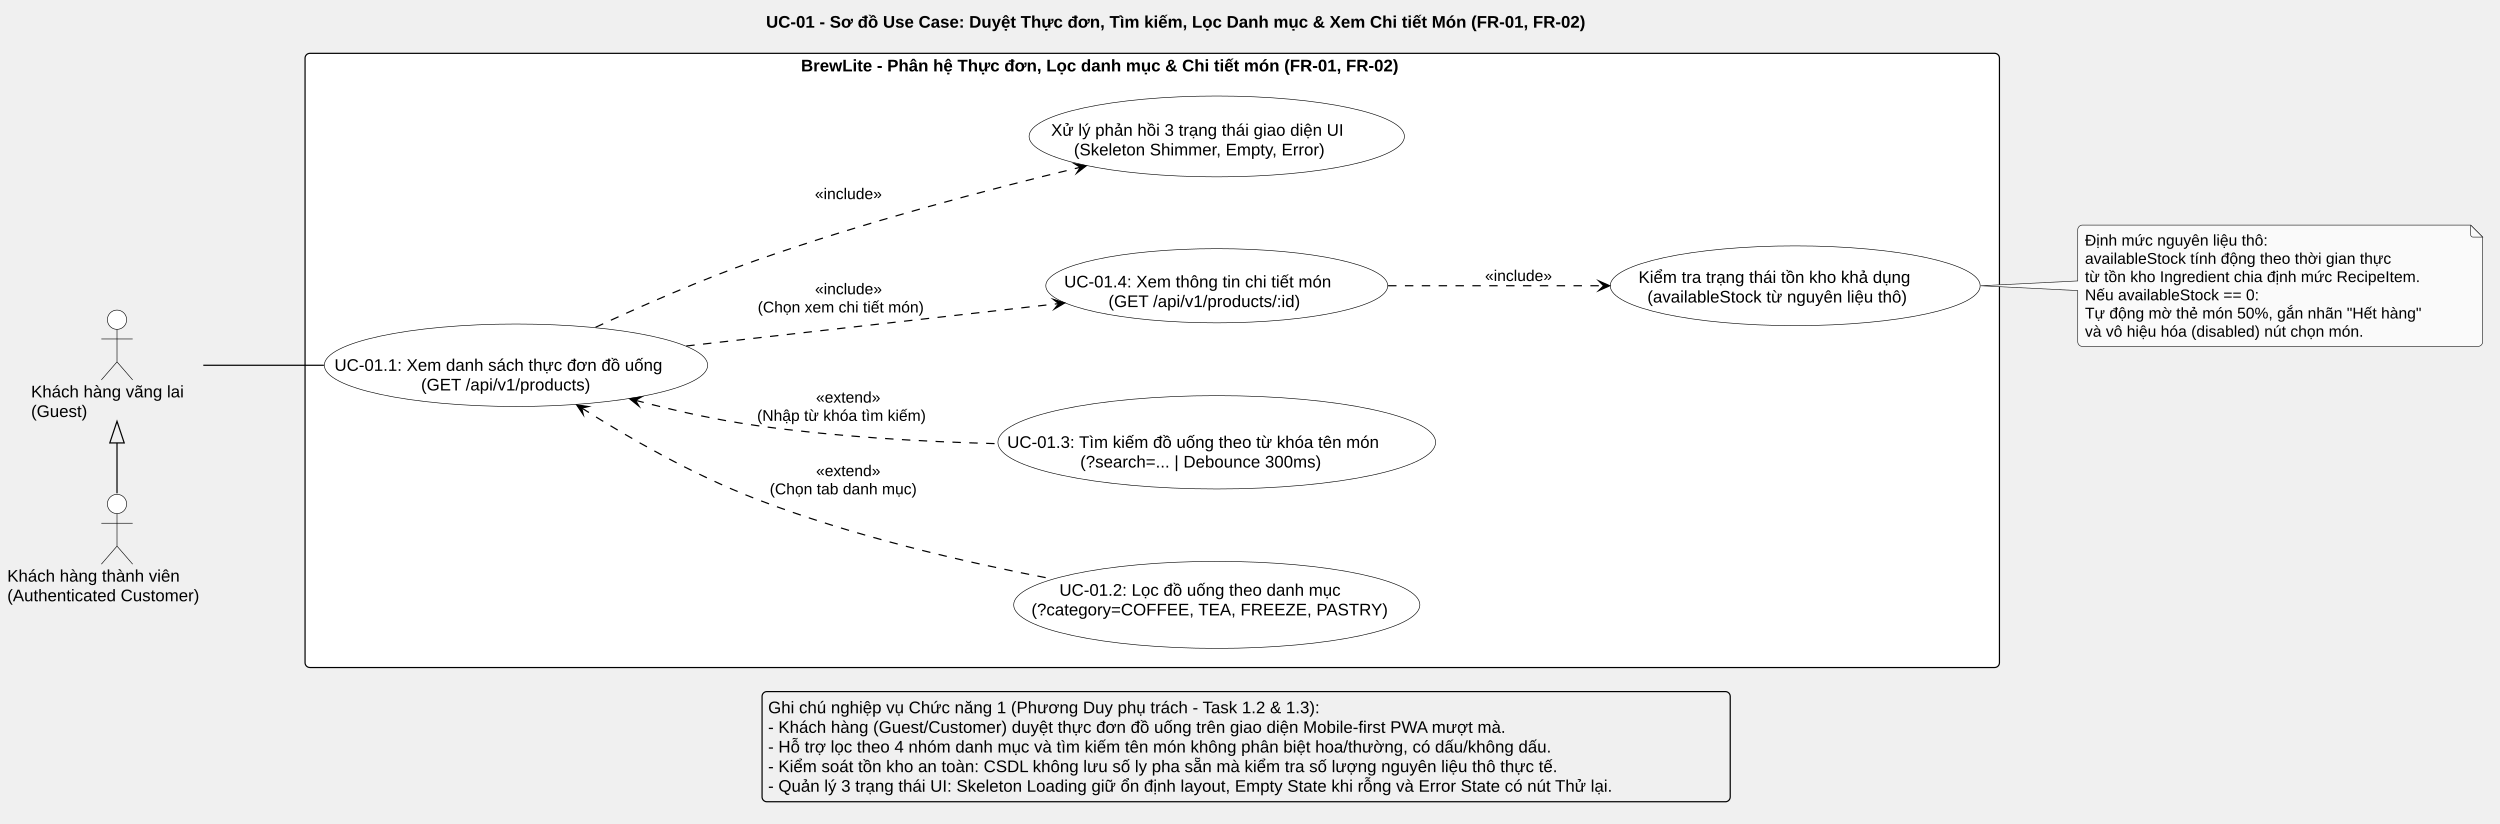
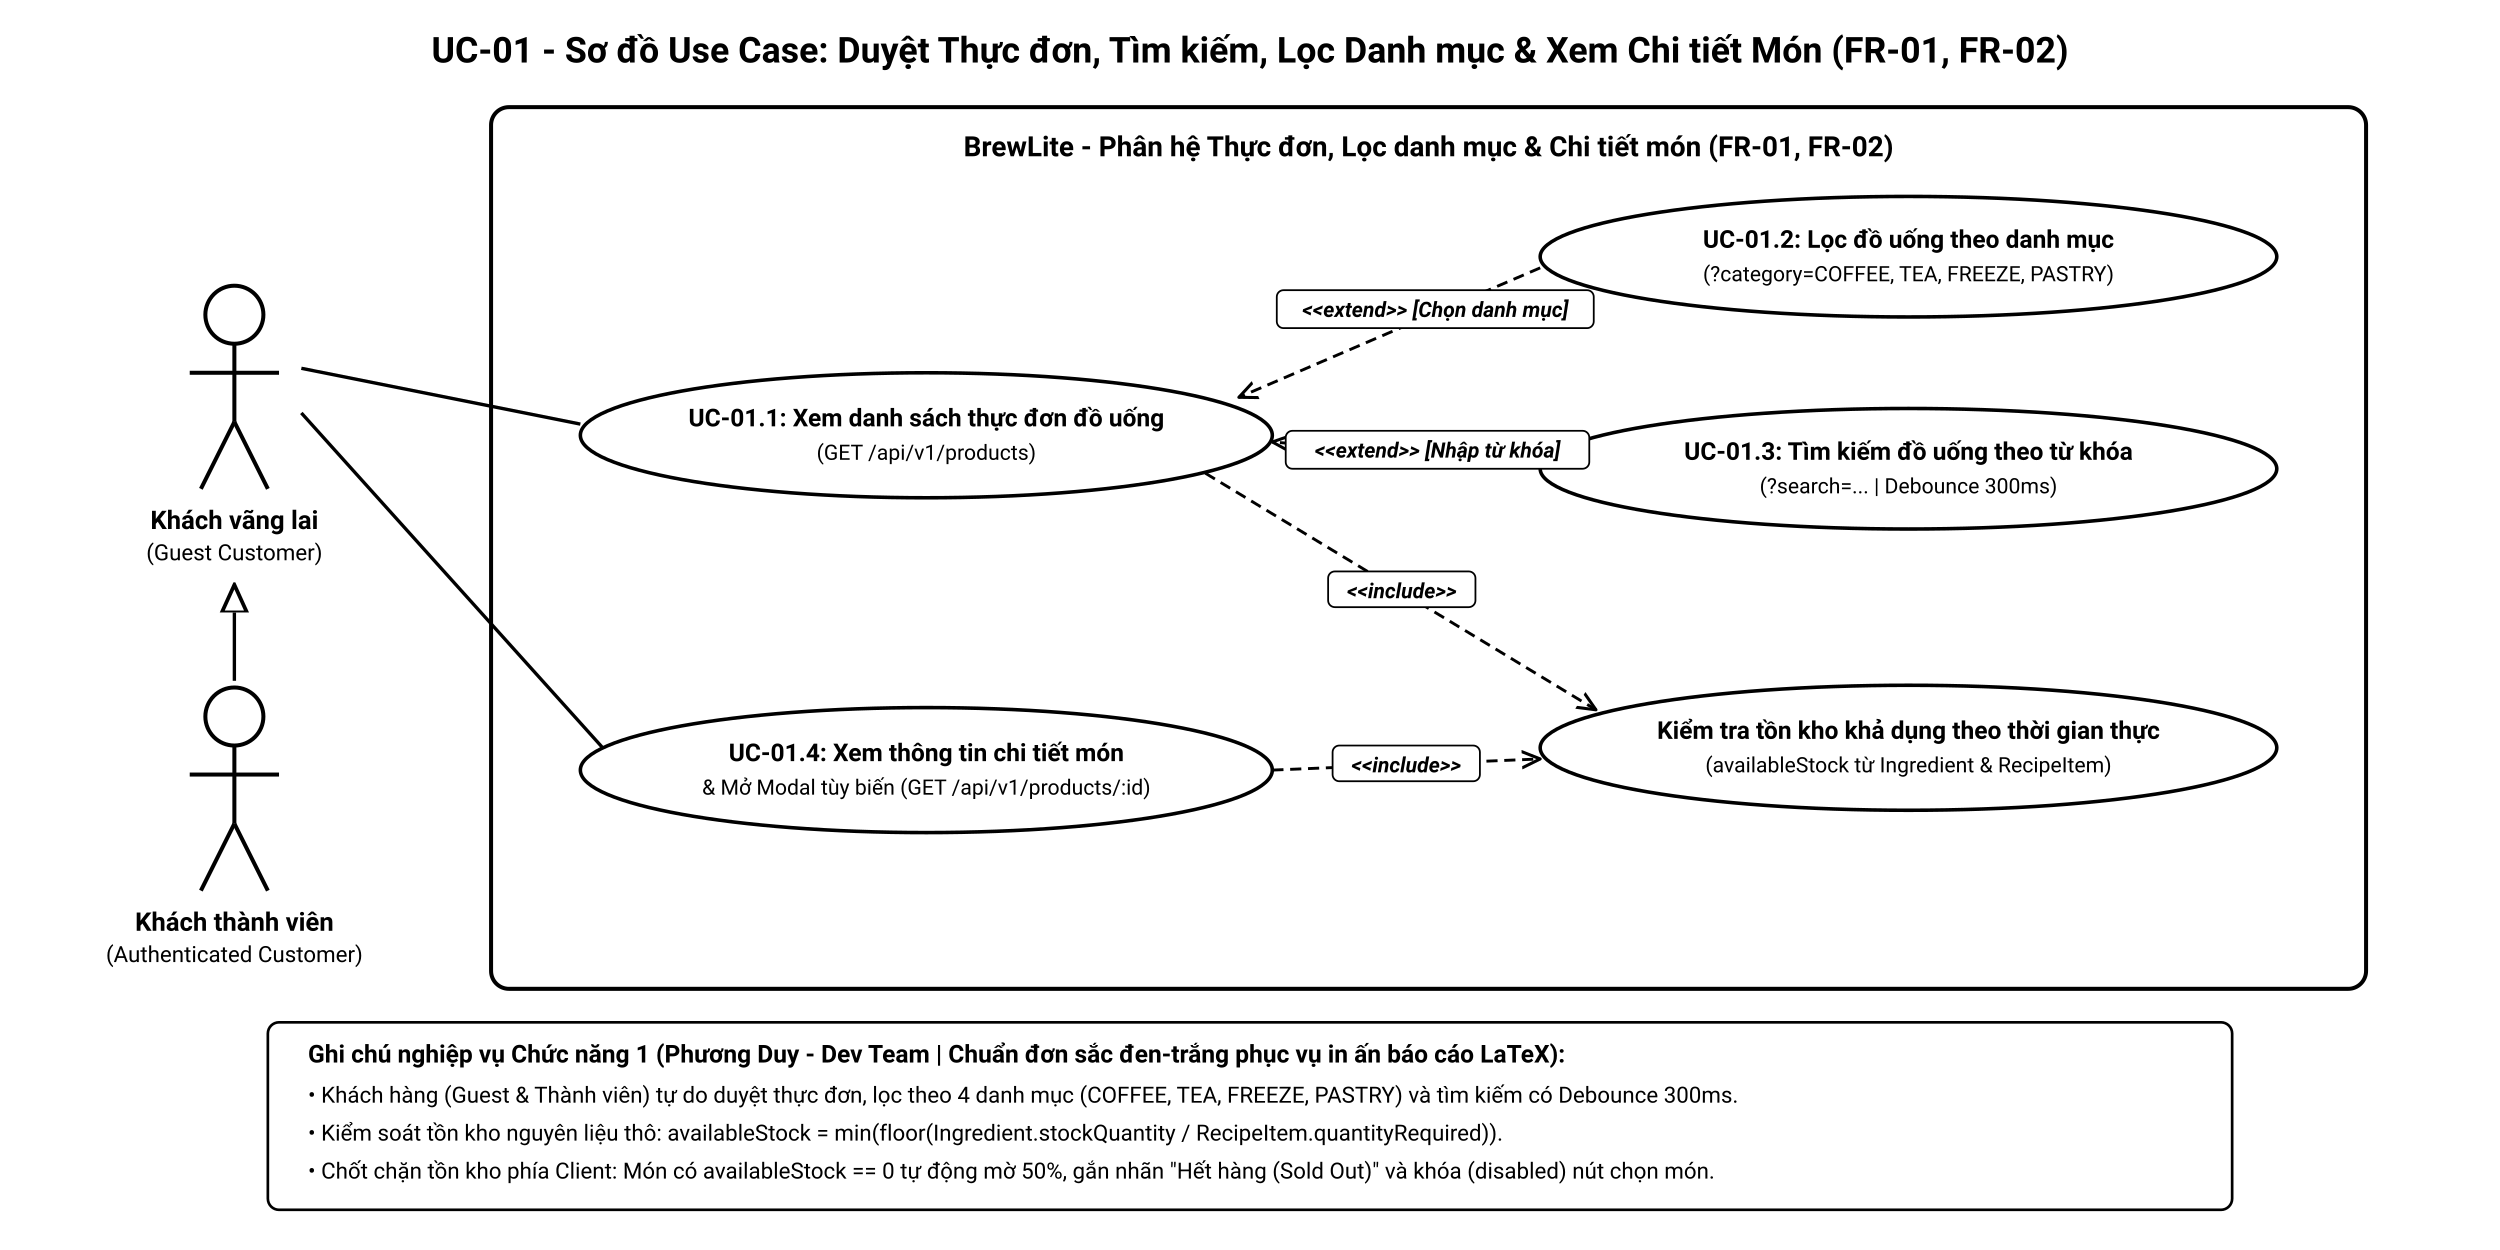
- <svg xmlns="http://www.w3.org/2000/svg" version="1.1" data-diagram-type="DESCRIPTION" style="width:2076px;height:684px;background:#FFFFFF;" width="2076px" height="684px" viewBox="0 0 2076 684" zoomAndPan="magnify" preserveAspectRatio="none" contentStyleType="text/css">
-   <defs />
-   <g font-family="sans-serif" lengthAdjust="spacing">
-     <g class="title" data-source-line="1">
-       <text x="636.116" y="22.995" fill="#000" font-size="14" textLength="797.371" font-weight="700" font-family="'Segoe UI', 'Arial', sans-serif">UC-01 - Sơ đồ Use Case: Duyệt Thực đơn, Tìm kiếm, Lọc Danh mục &amp; Xem Chi tiết Món (FR-01, FR-02)</text>
-     </g>
-     <g class="cluster" data-qualified-name="System" id="ent0005" data-source-line="37">
-       <rect x="253.32" y="44.297" width="1407.02" height="510" fill="#FFF" style="stroke:#000;stroke-width:1;" rx="4" ry="4" />
-       <text x="665.154" y="59.292" fill="#000" font-size="14" textLength="583.352" font-weight="700" font-family="'Segoe UI', 'Arial', sans-serif">BrewLite - Phân hệ Thực đơn, Lọc danh mục &amp; Chi tiết món (FR-01, FR-02)</text>
-     </g>
-     <g class="entity" data-qualified-name="System.UC_BrowseMenu" id="ent0006" data-source-line="38">
-       <ellipse cx="428.488" cy="303.3" rx="159.168" ry="34.234" fill="#FFF" style="stroke:#000;stroke-width:0.5;" />
-       <text x="277.728" y="307.949" fill="#000" font-size="14" textLength="301.52" font-family="'Segoe UI', 'Arial', sans-serif">UC-01.1: Xem danh sách thực đơn đồ uống</text>
-       <text x="349.605" y="324.246" fill="#000" font-size="14" textLength="157.767" font-family="'Segoe UI', 'Arial', sans-serif">(GET /api/v1/products)</text>
-     </g>
-     <g class="entity" data-qualified-name="System.UC_FilterCategory" id="ent0007" data-source-line="39">
-       <ellipse cx="1010.403" cy="502.295" rx="168.643" ry="36.129" fill="#FFF" style="stroke:#000;stroke-width:0.5;" />
-       <text x="879.734" y="494.732" fill="#000" font-size="14" textLength="261.338" font-family="'Segoe UI', 'Arial', sans-serif">UC-01.2: Lọc đồ uống theo danh mục</text>
-       <text x="856.468" y="511.029" fill="#000" font-size="14" textLength="307.87" font-family="'Segoe UI', 'Arial', sans-serif">(?category=COFFEE, TEA, FREEZE, PASTRY)</text>
-     </g>
-     <g class="entity" data-qualified-name="System.UC_SearchKeyword" id="ent0008" data-source-line="40">
-       <ellipse cx="1010.401" cy="367.295" rx="181.741" ry="38.748" fill="#FFF" style="stroke:#000;stroke-width:0.5;" />
-       <text x="836.365" y="371.944" fill="#000" font-size="14" textLength="348.072" font-family="'Segoe UI', 'Arial', sans-serif">UC-01.3: Tìm kiếm đồ uống theo từ khóa tên món</text>
-       <text x="896.966" y="388.24" fill="#000" font-size="14" textLength="226.871" font-family="'Segoe UI', 'Arial', sans-serif">(?search=... | Debounce 300ms)</text>
-     </g>
-     <g class="entity" data-qualified-name="System.UC_ViewDetail" id="ent0009" data-source-line="41">
-       <ellipse cx="1010.402" cy="237.293" rx="141.982" ry="30.796" fill="#FFF" style="stroke:#000;stroke-width:0.5;" />
-       <text x="883.67" y="238.679" fill="#000" font-size="14" textLength="253.463" font-family="'Segoe UI', 'Arial', sans-serif">UC-01.4: Xem thông tin chi tiết món</text>
-       <text x="920.414" y="254.976" fill="#000" font-size="14" textLength="179.977" font-family="'Segoe UI', 'Arial', sans-serif">(GET /api/v1/products/:id)</text>
-     </g>
-     <g class="entity" data-qualified-name="System.UC_CheckStock" id="ent0010" data-source-line="43">
-       <ellipse cx="1490.74" cy="237.297" rx="153.6" ry="33.12" fill="#FFF" style="stroke:#000;stroke-width:0.5;" />
-       <text x="1360.608" y="234.933" fill="#000" font-size="14" textLength="260.265" font-family="'Segoe UI', 'Arial', sans-serif">Kiểm tra trạng thái tồn kho khả dụng</text>
-       <text x="1367.929" y="251.23" fill="#000" font-size="14" textLength="245.622" font-family="'Segoe UI', 'Arial', sans-serif">(availableStock từ nguyên liệu thô)</text>
-     </g>
-     <g class="entity" data-qualified-name="System.UC_HandleUIState" id="ent0011" data-source-line="44">
-       <ellipse cx="1010.396" cy="113.296" rx="155.846" ry="33.569" fill="#FFF" style="stroke:#000;stroke-width:0.5;" />
-       <text x="872.839" y="112.766" fill="#000" font-size="14" textLength="275.112" font-family="'Segoe UI', 'Arial', sans-serif">Xử lý phản hồi 3 trạng thái giao diện UI</text>
-       <text x="891.731" y="129.063" fill="#000" font-size="14" textLength="237.33" font-family="'Segoe UI', 'Arial', sans-serif">(Skeleton Shimmer, Empty, Error)</text>
-     </g>
-     <g class="entity" data-qualified-name="Guest" id="ent0001" data-source-line="32">
-       <ellipse cx="97.164" cy="265.497" rx="8" ry="8" fill="#FFF" style="stroke:#000;stroke-width:0.5;" />
-       <path d="M97.164,273.497 L97.164,300.497 M84.164,281.497 L110.164,281.497 M97.164,300.497 L84.164,315.497 M97.164,300.497 L110.164,315.497" style="stroke:#000;stroke-width:0.5;" fill="none" />
-       <text x="25.79" y="329.992" fill="#000" font-size="14" textLength="142.748" font-family="'Segoe UI', 'Arial', sans-serif">Khách hàng vãng lai</text>
-       <text x="25.79" y="346.289" fill="#000" font-size="14" textLength="52.042" font-family="'Segoe UI', 'Arial', sans-serif">(Guest)</text>
-     </g>
-     <g class="entity" data-qualified-name="Customer" id="ent0002" data-source-line="33">
-       <ellipse cx="97.161" cy="418.497" rx="8" ry="8" fill="#FFF" style="stroke:#000;stroke-width:0.5;" />
-       <path d="M97.161,426.497 L97.161,453.497 M84.161,434.497 L110.161,434.497 M97.161,453.497 L84.161,468.497 M97.161,453.497 L110.161,468.497" style="stroke:#000;stroke-width:0.5;" fill="none" />
-       <text x="6" y="482.992" fill="#000" font-size="14" textLength="162.114" font-family="'Segoe UI', 'Arial', sans-serif">Khách hàng thành viên</text>
-       <text x="6" y="499.289" fill="#000" font-size="14" textLength="182.321" font-family="'Segoe UI', 'Arial', sans-serif">(Authenticated Customer)</text>
-     </g>
-     <g class="entity" data-qualified-name="GMN20" id="ent0021" data-source-line="57">
-       <path d="M1725.34,190.897 L1725.34,233.297 L1644.67,237.297 L1725.34,241.297 L1725.34,283.694 A4,4 0 0 0 1729.34,287.694 L2057.603,287.694 A4,4 0 0 0 2061.603,283.694 L2061.603,196.897 L2051.603,186.897 L1729.34,186.897 A4,4 0 0 0 1725.34,190.897" style="stroke:#181818;stroke-width:0.5;" fill="#FAFAFA" />
-       <path d="M2051.603,186.897 L2051.603,194.897 A2,2 0 0 0 2053.603,196.897 L2061.603,196.897 L2051.603,186.897" style="stroke:#181818;stroke-width:0.5;" fill="#FAFAFA" />
-       <text x="1731.34" y="203.964" fill="#000" font-size="13" textLength="172.536" font-family="'Segoe UI', 'Arial', sans-serif">Định mức nguyên liệu thô:</text>
-       <text x="1731.34" y="219.097" fill="#000" font-size="13" textLength="288.317" font-family="'Segoe UI', 'Arial', sans-serif">availableStock tính động theo thời gian thực</text>
-       <text x="1731.34" y="234.229" fill="#000" font-size="13" textLength="315.263" font-family="'Segoe UI', 'Arial', sans-serif">từ tồn kho Ingredient chia định mức RecipeItem.</text>
-       <text x="1731.34" y="249.362" fill="#000" font-size="13" textLength="167.451" font-family="'Segoe UI', 'Arial', sans-serif">Nếu availableStock == 0:</text>
-       <text x="1731.34" y="264.495" fill="#000" font-size="13" textLength="314.571" font-family="'Segoe UI', 'Arial', sans-serif">Tự động mờ thẻ món 50%, gắn nhãn "Hết hàng"</text>
-       <text x="1731.34" y="279.628" fill="#000" font-size="13" textLength="263.485" font-family="'Segoe UI', 'Arial', sans-serif">và vô hiệu hóa (disabled) nút chọn món.</text>
-     </g>
-     <g class="link" data-entity-1="ent0001" data-entity-2="ent0002" id="lnk4" data-source-line="35" data-link-type="extension">
-       <path d="M97.16,367.837 C97.16,387.787 97.16,389.737 97.16,409.677" style="stroke:#000;stroke-width:1;" fill="none" id="Guest-backto-Customer" />
-       <polygon points="97.16,349.837,91.16,367.837,103.16,367.837,97.16,349.837" fill="none" style="stroke:#000;stroke-width:1;stroke-linejoin:miter;stroke-miterlimit:10;" />
-     </g>
-     <g class="link" data-entity-1="ent0001" data-entity-2="ent0006" id="lnk12" data-source-line="47" data-link-type="association">
-       <path d="M168.81,303.297 C198.29,303.297 233.83,303.297 268.98,303.297" style="stroke:#000;stroke-width:1;" fill="none" id="Guest-UC_BrowseMenu" />
-     </g>
-     <g class="link" data-entity-1="ent0006" data-entity-2="ent0007" id="lnk14" data-source-line="49" data-link-type="dependency">
-       <path d="M483.096,338.859 C522.056,363.489 574.32,393.697 627.66,414.297 C706.96,444.927 799.84,466.627 874.12,480.817" style="stroke:#000;stroke-width:1;stroke-dasharray:7,7;" fill="none" id="UC_BrowseMenu-backto-UC_FilterCategory" />
-       <polygon points="478.87,336.187,484.34,344.377,483.096,338.859,488.615,337.615,478.87,336.187" fill="#000" style="stroke:#000;stroke-width:1;stroke-linejoin:miter;stroke-miterlimit:10;" />
-       <text x="677.624" y="395.364" fill="#000" font-size="13" textLength="61.185" font-family="'Segoe UI', 'Arial', sans-serif">«extend»</text>
-       <text x="639.16" y="410.497" fill="#000" font-size="13" textLength="138.112" font-family="'Segoe UI', 'Arial', sans-serif">(Chọn tab danh mục)</text>
-     </g>
-     <g class="link" data-entity-1="ent0006" data-entity-2="ent0008" id="lnk16" data-source-line="50" data-link-type="dependency">
-       <path d="M527.765,332.45 C560.585,341.09 593.06,348.357 627.66,353.297 C692.82,362.607 764.83,366.797 828.59,368.447" style="stroke:#000;stroke-width:1;stroke-dasharray:7,7;" fill="none" id="UC_BrowseMenu-backto-UC_SearchKeyword" />
-       <polygon points="522.93,331.177,530.615,337.336,527.765,332.45,532.652,329.6,522.93,331.177" fill="#000" style="stroke:#000;stroke-width:1;stroke-linejoin:miter;stroke-miterlimit:10;" />
-       <text x="677.594" y="334.364" fill="#000" font-size="13" textLength="61.185" font-family="'Segoe UI', 'Arial', sans-serif">«extend»</text>
-       <text x="628.66" y="349.497" fill="#000" font-size="13" textLength="159.053" font-family="'Segoe UI', 'Arial', sans-serif">(Nhập từ khóa tìm kiếm)</text>
-     </g>
-     <g class="link" data-entity-1="ent0006" data-entity-2="ent0009" id="lnk17" data-source-line="52" data-link-type="dependency">
-       <path d="M569.87,287.317 C665.74,276.407 786.682,262.642 879.152,252.122" style="stroke:#000;stroke-width:1;stroke-dasharray:7,7;" fill="none" id="UC_BrowseMenu-to-UC_ViewDetail" />
-       <polygon points="884.12,251.557,874.726,248.6,879.152,252.122,875.63,256.549,884.12,251.557" fill="#000" style="stroke:#000;stroke-width:1;stroke-linejoin:miter;stroke-miterlimit:10;" />
-       <text x="676.755" y="244.364" fill="#000" font-size="13" textLength="63.007" font-family="'Segoe UI', 'Arial', sans-serif">«include»</text>
-       <text x="629.16" y="259.497" fill="#000" font-size="13" textLength="158.196" font-family="'Segoe UI', 'Arial', sans-serif">(Chọn xem chi tiết món)</text>
-     </g>
-     <g class="link" data-entity-1="ent0009" data-entity-2="ent0010" id="lnk18" data-source-line="53" data-link-type="dependency">
-       <path d="M1152.65,237.297 C1210.52,237.297 1272.62,237.297 1331.65,237.297" style="stroke:#000;stroke-width:1;stroke-dasharray:7,7;" fill="none" id="UC_ViewDetail-to-UC_CheckStock" />
-       <polygon points="1336.65,237.297,1327.65,233.297,1331.65,237.297,1327.65,241.297,1336.65,237.297" fill="#000" style="stroke:#000;stroke-width:1;stroke-linejoin:miter;stroke-miterlimit:10;" />
-       <text x="1233.14" y="233.364" fill="#000" font-size="13" textLength="63.007" font-family="'Segoe UI', 'Arial', sans-serif">«include»</text>
-     </g>
-     <g class="link" data-entity-1="ent0006" data-entity-2="ent0011" id="lnk19" data-source-line="54" data-link-type="dependency">
-       <path d="M494.55,271.777 C532.75,254.027 582.29,232.277 627.66,216.297 C718.63,184.257 819.87,157.541 897.09,138.891" style="stroke:#000;stroke-width:1;stroke-dasharray:7,7;" fill="none" id="UC_BrowseMenu-to-UC_HandleUIState" />
-       <polygon points="901.95,137.717,892.262,135.942,897.09,138.891,894.141,143.718,901.95,137.717" fill="#000" style="stroke:#000;stroke-width:1;stroke-linejoin:miter;stroke-miterlimit:10;" />
-       <text x="676.66" y="165.364" fill="#000" font-size="13" textLength="63.007" font-family="'Segoe UI', 'Arial', sans-serif">«include»</text>
-     </g>
-     <g class="legend" data-source-line="65">
-       <rect x="632.821" y="574.297" width="803.96" height="91.484" fill="none" style="stroke:#000;stroke-width:1;" rx="4" ry="4" />
-       <text x="637.821" y="592.292" fill="#000" font-size="14" textLength="512.477" font-family="'Segoe UI', 'Arial', sans-serif">Ghi chú nghiệp vụ Chức năng 1 (Phương Duy phụ trách - Task 1.2 &amp; 1.3):</text>
-       <text x="637.821" y="608.589" fill="#000" font-size="14" textLength="687.381" font-family="'Segoe UI', 'Arial', sans-serif">- Khách hàng (Guest/Customer) duyệt thực đơn đồ uống trên giao diện Mobile-first PWA mượt mà.</text>
-       <text x="637.821" y="624.886" fill="#000" font-size="14" textLength="738.664" font-family="'Segoe UI', 'Arial', sans-serif">- Hỗ trợ lọc theo 4 nhóm danh mục và tìm kiếm tên món không phân biệt hoa/thường, có dấu/không dấu.</text>
-       <text x="637.821" y="641.183" fill="#000" font-size="14" textLength="737.427" font-family="'Segoe UI', 'Arial', sans-serif">- Kiểm soát tồn kho an toàn: CSDL không lưu số ly pha sẵn mà kiểm tra số lượng nguyên liệu thô thực tế.</text>
-       <text x="637.821" y="657.479" fill="#000" font-size="14" textLength="793.96" font-family="'Segoe UI', 'Arial', sans-serif">- Quản lý 3 trạng thái UI: Skeleton Loading giữ ổn định layout, Empty State khi rỗng và Error State có nút Thử lại.</text>
-     </g>
+ <svg xmlns="http://www.w3.org/2000/svg" viewBox="0 0 1120 560" width="1120" height="560" style="background-color: #ffffff; font-family: -apple-system, BlinkMacSystemFont, 'Segoe UI', Roboto, Helvetica, Arial, sans-serif;">
+   <defs>
+     <marker id="arrow-open" viewBox="0 0 10 10" refX="9" refY="5" markerWidth="7" markerHeight="7" orient="auto-start-reverse">
+       <path d="M 0 1 L 9 5 L 0 9" fill="none" stroke="#000000" stroke-width="1.5" stroke-linecap="round" stroke-linejoin="round" />
+     </marker>
+     <marker id="arrow-inherit" viewBox="0 0 12 12" refX="11" refY="6" markerWidth="9" markerHeight="9" orient="auto">
+       <polygon points="0 1, 11 6, 0 11" fill="#ffffff" stroke="#000000" stroke-width="1.5" />
+     </marker>
+     <style>
+       .title { font-size: 16px; font-weight: 700; fill: #000000; text-anchor: middle; }
+       .boundary-box { fill: #ffffff; stroke: #000000; stroke-width: 1.8; rx: 8; ry: 8; }
+       .boundary-title { font-size: 12.5px; font-weight: 700; fill: #000000; text-anchor: middle; }
+       .actor-title { font-size: 11.5px; font-weight: 700; fill: #000000; text-anchor: middle; }
+       .actor-sub { font-size: 10px; fill: #000000; text-anchor: middle; }
+       .uc-ellipse { fill: #ffffff; stroke: #000000; stroke-width: 1.6; }
+       .uc-title { font-size: 11px; font-weight: 700; fill: #000000; text-anchor: middle; }
+       .uc-sub { font-size: 9.5px; fill: #000000; text-anchor: middle; }
+       .assoc-line { stroke: #000000; stroke-width: 1.5; fill: none; }
+       .inherit-line { stroke: #000000; stroke-width: 1.5; fill: none; marker-end: url(#arrow-inherit); }
+       .dep-line { stroke: #000000; stroke-width: 1.3; stroke-dasharray: 5,3; fill: none; marker-end: url(#arrow-open); }
+       .rel-tag-bg { fill: #ffffff; stroke: #000000; stroke-width: 0.8; rx: 3; ry: 3; }
+       .rel-label { font-size: 9.5px; font-style: italic; font-weight: 600; fill: #000000; text-anchor: middle; }
+       .legend-box { fill: #ffffff; stroke: #000000; stroke-width: 1.2; rx: 5; ry: 5; }
+       .legend-title { font-size: 11px; font-weight: 700; fill: #000000; }
+       .legend-text { font-size: 10px; fill: #000000; }
+     </style>
+   </defs>
+   <rect width="100%" height="100%" fill="#ffffff" />
+   <text x="560" y="28" class="title">UC-01 - Sơ đồ Use Case: Duyệt Thực đơn, Tìm kiếm, Lọc Danh mục &amp; Xem Chi tiết Món (FR-01, FR-02)</text>
+   <rect x="220" y="48" width="840" height="395" class="boundary-box" />
+   <text x="640" y="70" class="boundary-title">BrewLite - Phân hệ Thực đơn, Lọc danh mục &amp; Chi tiết món (FR-01, FR-02)</text>
+   <g transform="translate(105, 165)">
+     <circle cx="0" cy="-24" r="13" fill="#ffffff" stroke="#000000" stroke-width="1.8" />
+     <line x1="0" y1="-11" x2="0" y2="24" stroke="#000000" stroke-width="1.8" />
+     <line x1="-20" y1="2" x2="20" y2="2" stroke="#000000" stroke-width="1.8" />
+     <line x1="0" y1="24" x2="-15" y2="54" stroke="#000000" stroke-width="1.8" />
+     <line x1="0" y1="24" x2="15" y2="54" stroke="#000000" stroke-width="1.8" />
+     <text x="0" y="72" class="actor-title">Khách vãng lai</text>
+     <text x="0" y="86" class="actor-sub">(Guest Customer)</text>
  </g>
+   <g transform="translate(105, 345)">
+     <circle cx="0" cy="-24" r="13" fill="#ffffff" stroke="#000000" stroke-width="1.8" />
+     <line x1="0" y1="-11" x2="0" y2="24" stroke="#000000" stroke-width="1.8" />
+     <line x1="-20" y1="2" x2="20" y2="2" stroke="#000000" stroke-width="1.8" />
+     <line x1="0" y1="24" x2="-15" y2="54" stroke="#000000" stroke-width="1.8" />
+     <line x1="0" y1="24" x2="15" y2="54" stroke="#000000" stroke-width="1.8" />
+     <text x="0" y="72" class="actor-title">Khách thành viên</text>
+     <text x="0" y="86" class="actor-sub">(Authenticated Customer)</text>
+   </g>
+   <line x1="105" y1="305" x2="105" y2="262" class="inherit-line" />
+   <g transform="translate(415, 195)">
+     <ellipse cx="0" cy="0" rx="155" ry="28" class="uc-ellipse" />
+     <text x="0" y="-4" class="uc-title">UC-01.1: Xem danh sách thực đơn đồ uống</text>
+     <text x="0" y="11" class="uc-sub">(GET /api/v1/products)</text>
+   </g>
+   <g transform="translate(415, 345)">
+     <ellipse cx="0" cy="0" rx="155" ry="28" class="uc-ellipse" />
+     <text x="0" y="-4" class="uc-title">UC-01.4: Xem thông tin chi tiết món</text>
+     <text x="0" y="11" class="uc-sub">&amp; Mở Modal tùy biến (GET /api/v1/products/:id)</text>
+   </g>
+   <g transform="translate(855, 115)">
+     <ellipse cx="0" cy="0" rx="165" ry="27" class="uc-ellipse" />
+     <text x="0" y="-4" class="uc-title">UC-01.2: Lọc đồ uống theo danh mục</text>
+     <text x="0" y="11" class="uc-sub">(?category=COFFEE, TEA, FREEZE, PASTRY)</text>
+   </g>
+   <g transform="translate(855, 210)">
+     <ellipse cx="0" cy="0" rx="165" ry="27" class="uc-ellipse" />
+     <text x="0" y="-4" class="uc-title">UC-01.3: Tìm kiếm đồ uống theo từ khóa</text>
+     <text x="0" y="11" class="uc-sub">(?search=... | Debounce 300ms)</text>
+   </g>
+   <g transform="translate(855, 335)">
+     <ellipse cx="0" cy="0" rx="165" ry="28" class="uc-ellipse" />
+     <text x="0" y="-4" class="uc-title">Kiểm tra tồn kho khả dụng theo thời gian thực</text>
+     <text x="0" y="11" class="uc-sub">(availableStock từ Ingredient &amp; RecipeItem)</text>
+   </g>
+   <line x1="135" y1="165" x2="260" y2="190" class="assoc-line" />
+   <line x1="135" y1="185" x2="270" y2="335" class="assoc-line" />
+   <line x1="690" y1="120" x2="555" y2="178" class="dep-line" />
+   <rect x="572" y="130" width="142" height="17" class="rel-tag-bg" />
+   <text x="643" y="142" class="rel-label">&lt;&lt;extend&gt;&gt; [Chọn danh mục]</text>
+   <line x1="690" y1="208" x2="570" y2="198" class="dep-line" />
+   <rect x="576" y="193" width="136" height="17" class="rel-tag-bg" />
+   <text x="644" y="205" class="rel-label">&lt;&lt;extend&gt;&gt; [Nhập từ khóa]</text>
+   <line x1="540" y1="212" x2="715" y2="318" class="dep-line" />
+   <rect x="595" y="256" width="66" height="16" class="rel-tag-bg" />
+   <text x="628" y="268" class="rel-label">&lt;&lt;include&gt;&gt;</text>
+   <line x1="570" y1="345" x2="690" y2="340" class="dep-line" />
+   <rect x="597" y="334" width="66" height="16" class="rel-tag-bg" />
+   <text x="630" y="346" class="rel-label">&lt;&lt;include&gt;&gt;</text>
+   <rect x="120" y="458" width="880" height="84" class="legend-box" />
+   <text x="138" y="476" class="legend-title">Ghi chú nghiệp vụ Chức năng 1 (Phương Duy - Dev Team | Chuẩn đơn sắc đen-trắng phục vụ in ấn báo cáo LaTeX):</text>
+   <text x="138" y="494" class="legend-text">• Khách hàng (Guest &amp; Thành viên) tự do duyệt thực đơn, lọc theo 4 danh mục (COFFEE, TEA, FREEZE, PASTRY) và tìm kiếm có Debounce 300ms.</text>
+   <text x="138" y="511" class="legend-text">• Kiểm soát tồn kho nguyên liệu thô: availableStock = min(floor(Ingredient.stockQuantity / RecipeItem.quantityRequired)).</text>
+   <text x="138" y="528" class="legend-text">• Chốt chặn tồn kho phía Client: Món có availableStock == 0 tự động mờ 50%, gắn nhãn "Hết hàng (Sold Out)" và khóa (disabled) nút chọn món.</text>
</svg>
